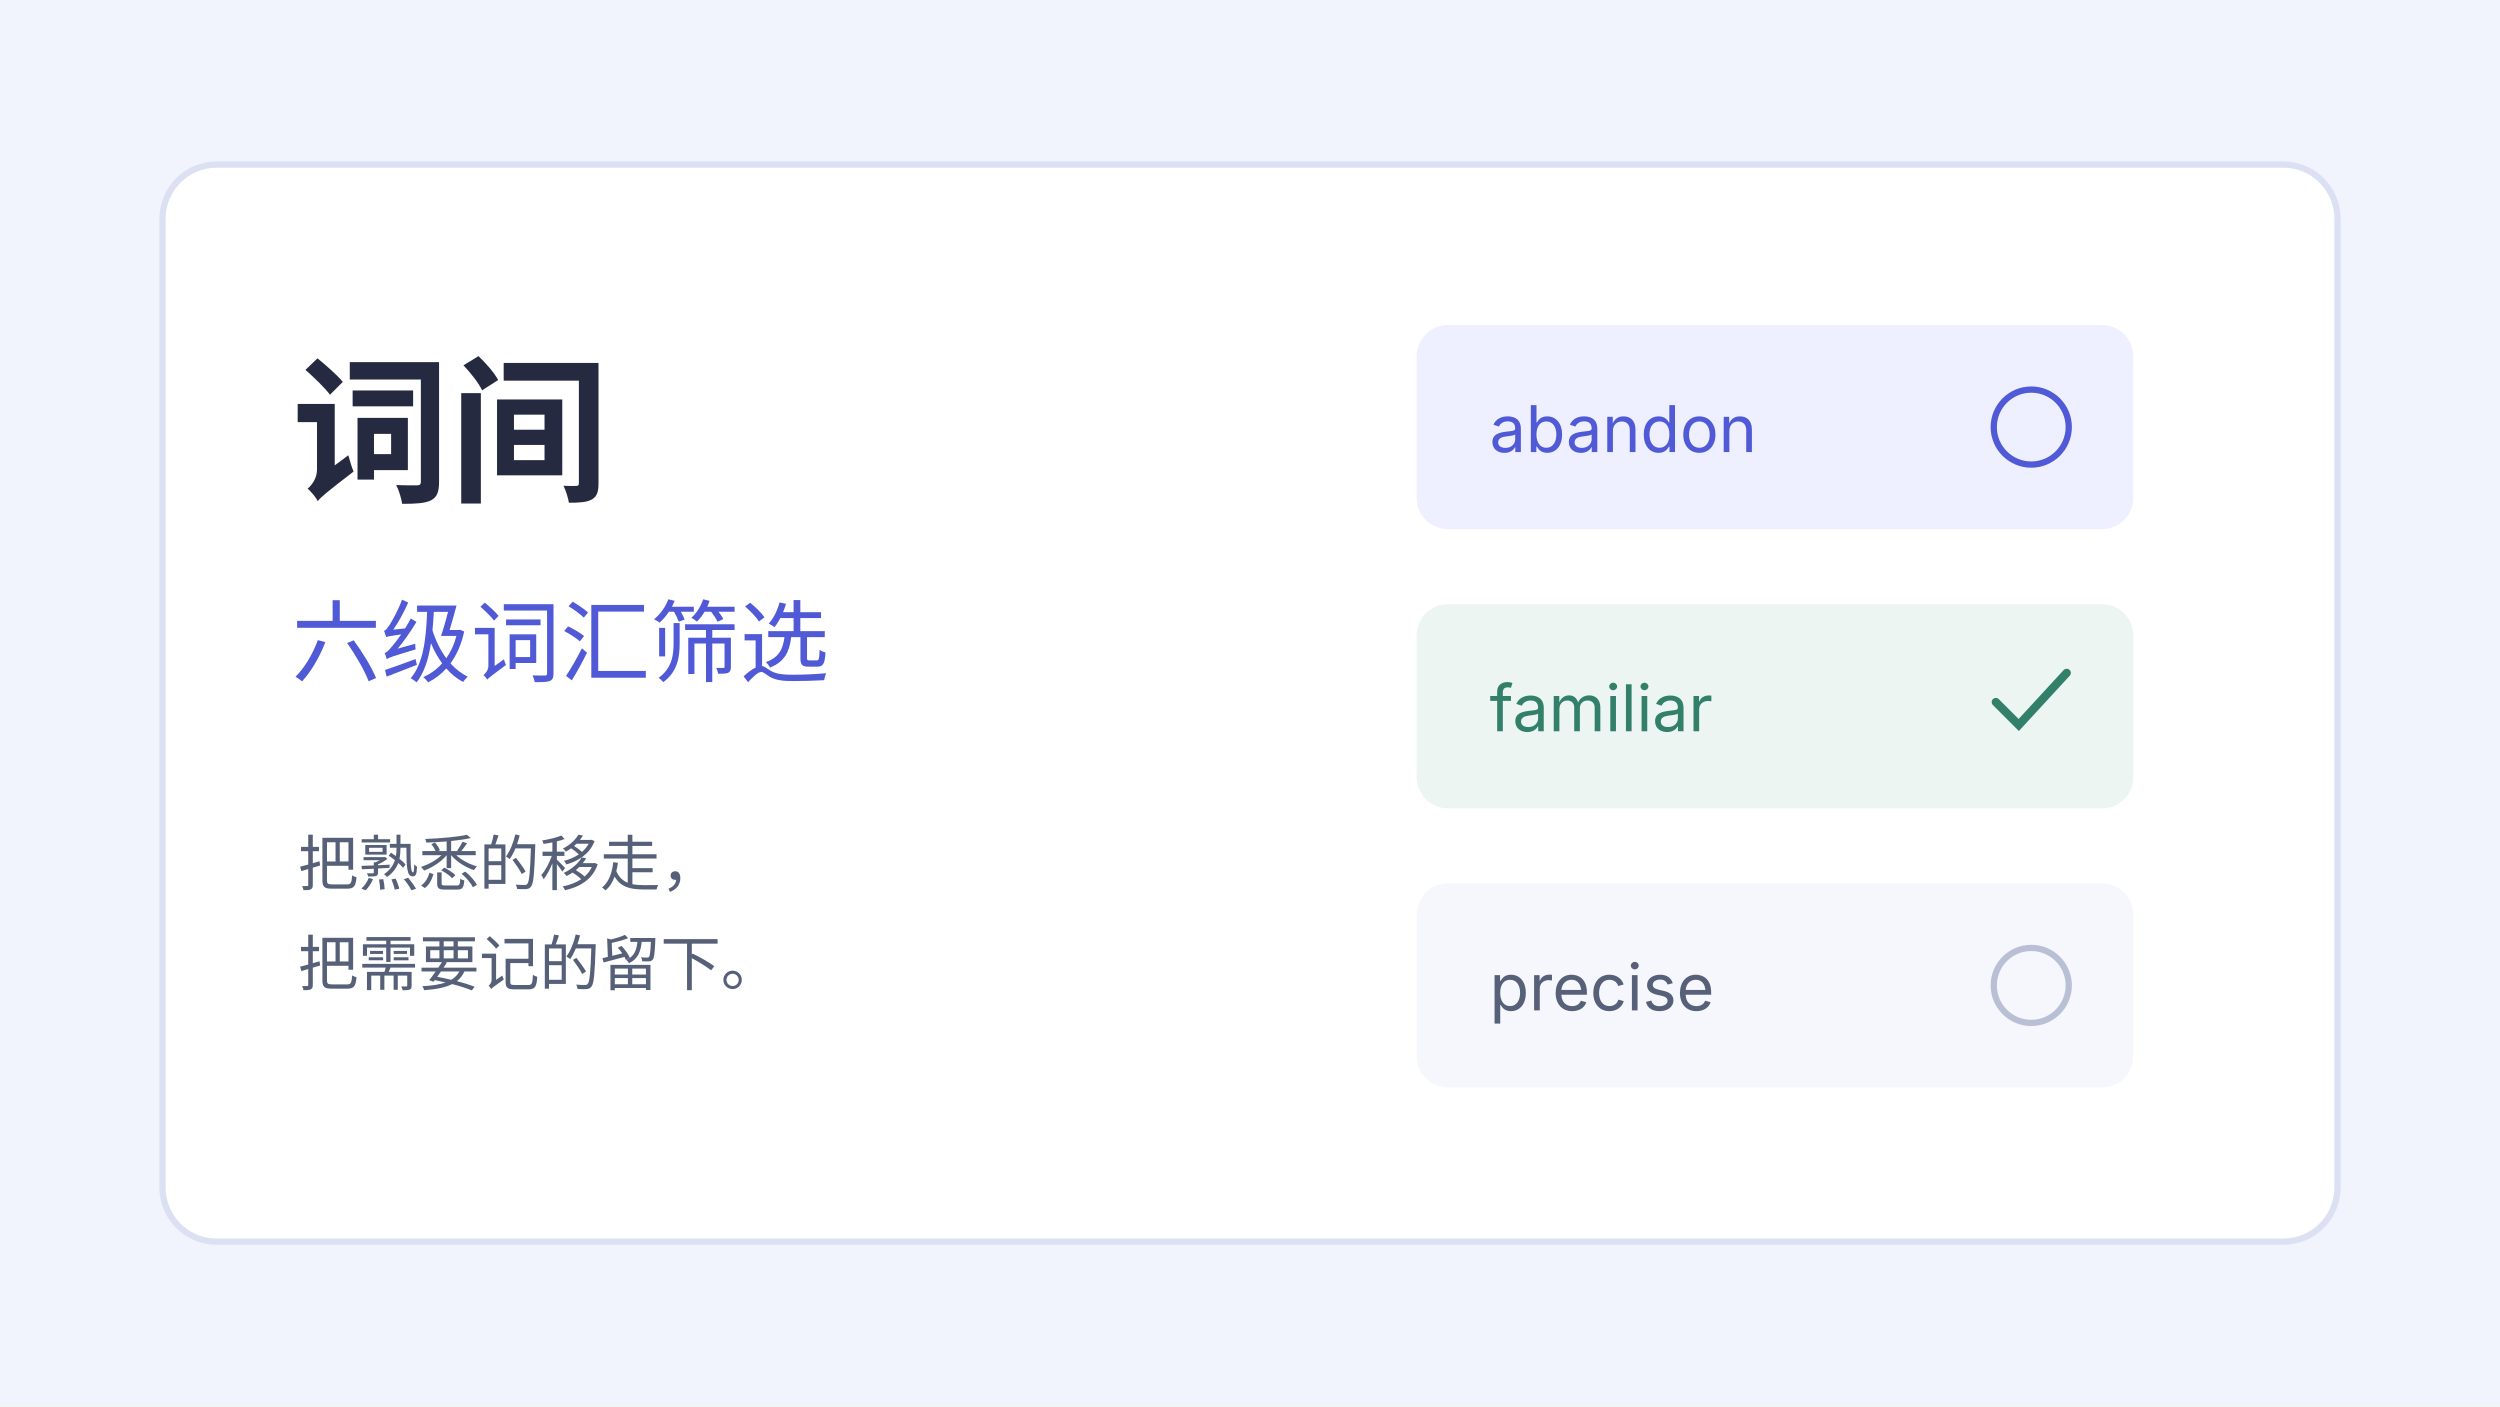
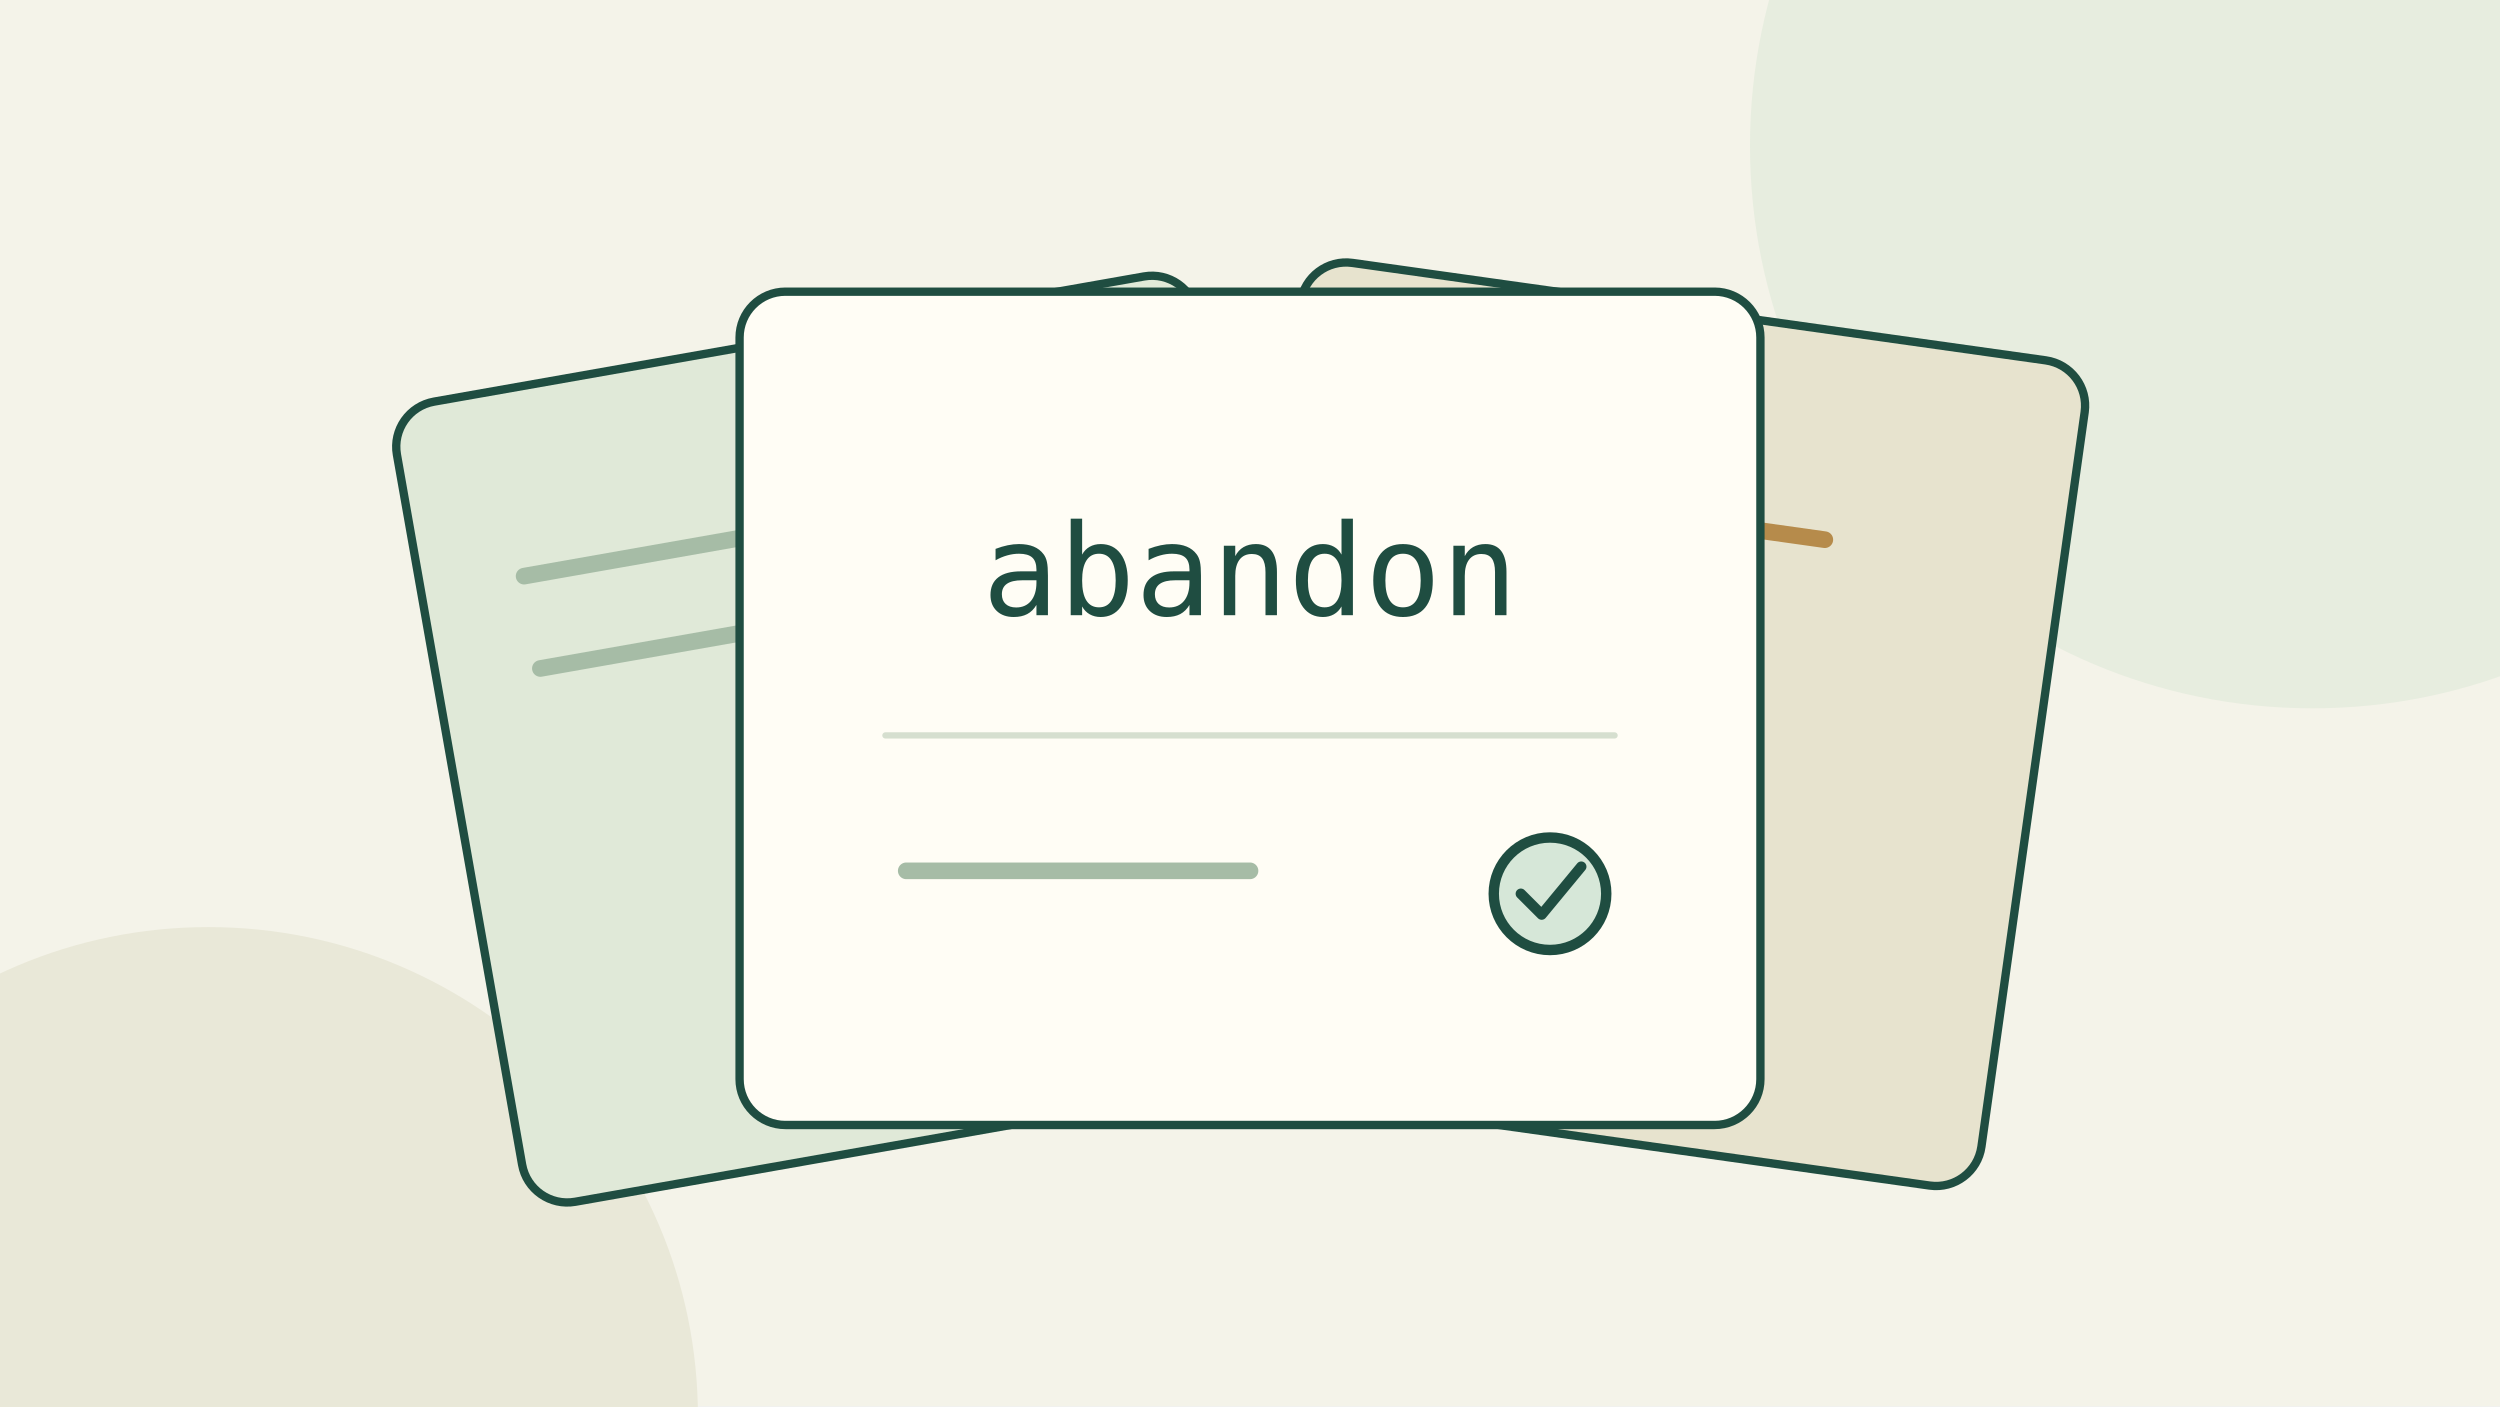
<svg xmlns="http://www.w3.org/2000/svg" width="1200" height="675" viewBox="0 0 1200 675">
-   <rect width="1200" height="675" fill="#f1f3fd" />
-   <rect x="78" y="79" width="1044" height="517" rx="26" fill="#fff" stroke="#dce0f3" stroke-width="3" />
-   <g font-family="-apple-system,BlinkMacSystemFont,'PingFang SC',sans-serif">
-     <text x="140" y="235" font-size="76" font-weight="650" fill="#252a40">词间</text>
-     <text x="140" y="324" font-size="43" fill="#5059d6">六级词汇筛选</text>
-     <text x="143" y="425" font-size="29" fill="#566078">把熟悉的移走，</text>
-     <text x="143" y="473" font-size="29" fill="#566078">把需要记的留下。</text>
-     <g font-size="31">
-       <rect x="680" y="156" width="344" height="98" rx="15" fill="#eef0ff" />
-       <text x="715" y="217" fill="#5059d6">abandon</text>
-       <circle cx="975" cy="205" r="18" fill="none" stroke="#5059d6" stroke-width="3" />
-       <rect x="680" y="290" width="344" height="98" rx="15" fill="#ecf5f1" />
-       <text x="715" y="351" fill="#33806a">familiar</text>
-       <path d="M958 337l11 11 23-25" stroke="#33806a" stroke-width="4" fill="none" stroke-linecap="round" />
-       <rect x="680" y="424" width="344" height="98" rx="15" fill="#f6f7fc" />
-       <text x="715" y="485" fill="#566078">precise</text>
-       <circle cx="975" cy="473" r="18" fill="none" stroke="#b9c0d5" stroke-width="3" />
-     </g>
+   <rect width="1200" height="675" fill="#f4f3e9" />
+   <circle cx="1110" cy="70" r="270" fill="#e7eddf" />
+   <circle cx="100" cy="680" r="235" fill="#e9e8d8" />
+   <g transform="rotate(-10 410 340)">
+     <rect x="215" y="160" width="390" height="390" rx="22" fill="#e0e9d8" stroke="#1f4d41" stroke-width="4" />
+     <path d="M265 250H480" fill="none" stroke="#a6bca6" stroke-width="8" stroke-linecap="round" stroke-linejoin="round" />
+     <path d="M265 295H450" fill="none" stroke="#a6bca6" stroke-width="8" stroke-linecap="round" stroke-linejoin="round" />
  </g>
+   <g transform="rotate(8 770 330)">
+     <rect x="600" y="145" width="380" height="400" rx="22" fill="#e7e3ce" stroke="#1f4d41" stroke-width="4" />
+     <path d="M660 245H865" fill="none" stroke="#b68b4b" stroke-width="8" stroke-linecap="round" stroke-linejoin="round" />
+     <path d="M660 290H825" fill="none" stroke="#b68b4b" stroke-width="8" stroke-linecap="round" stroke-linejoin="round" />
+   </g>
+   <rect x="355" y="140" width="490" height="400" rx="22" fill="#fffdf5" stroke="#1f4d41" stroke-width="4" />
+   <text x="600" y="278" fill="#1f4d41" font-family="ui-monospace,Menlo,monospace" font-size="61" text-anchor="middle" dominant-baseline="middle">abandon</text>
+   <path d="M425 353H775" fill="none" stroke="#d6dfcf" stroke-width="3" stroke-linecap="round" stroke-linejoin="round" />
+   <path d="M435 418H600" fill="none" stroke="#a6bca6" stroke-width="8" stroke-linecap="round" stroke-linejoin="round" />
+   <circle cx="744" cy="429" r="27" fill="#d6e7d8" stroke="#1f4d41" stroke-width="5" />
+   <path d="M730 429l10 10 19-23" fill="none" stroke="#1f4d41" stroke-width="5" stroke-linecap="round" stroke-linejoin="round" />
</svg>
